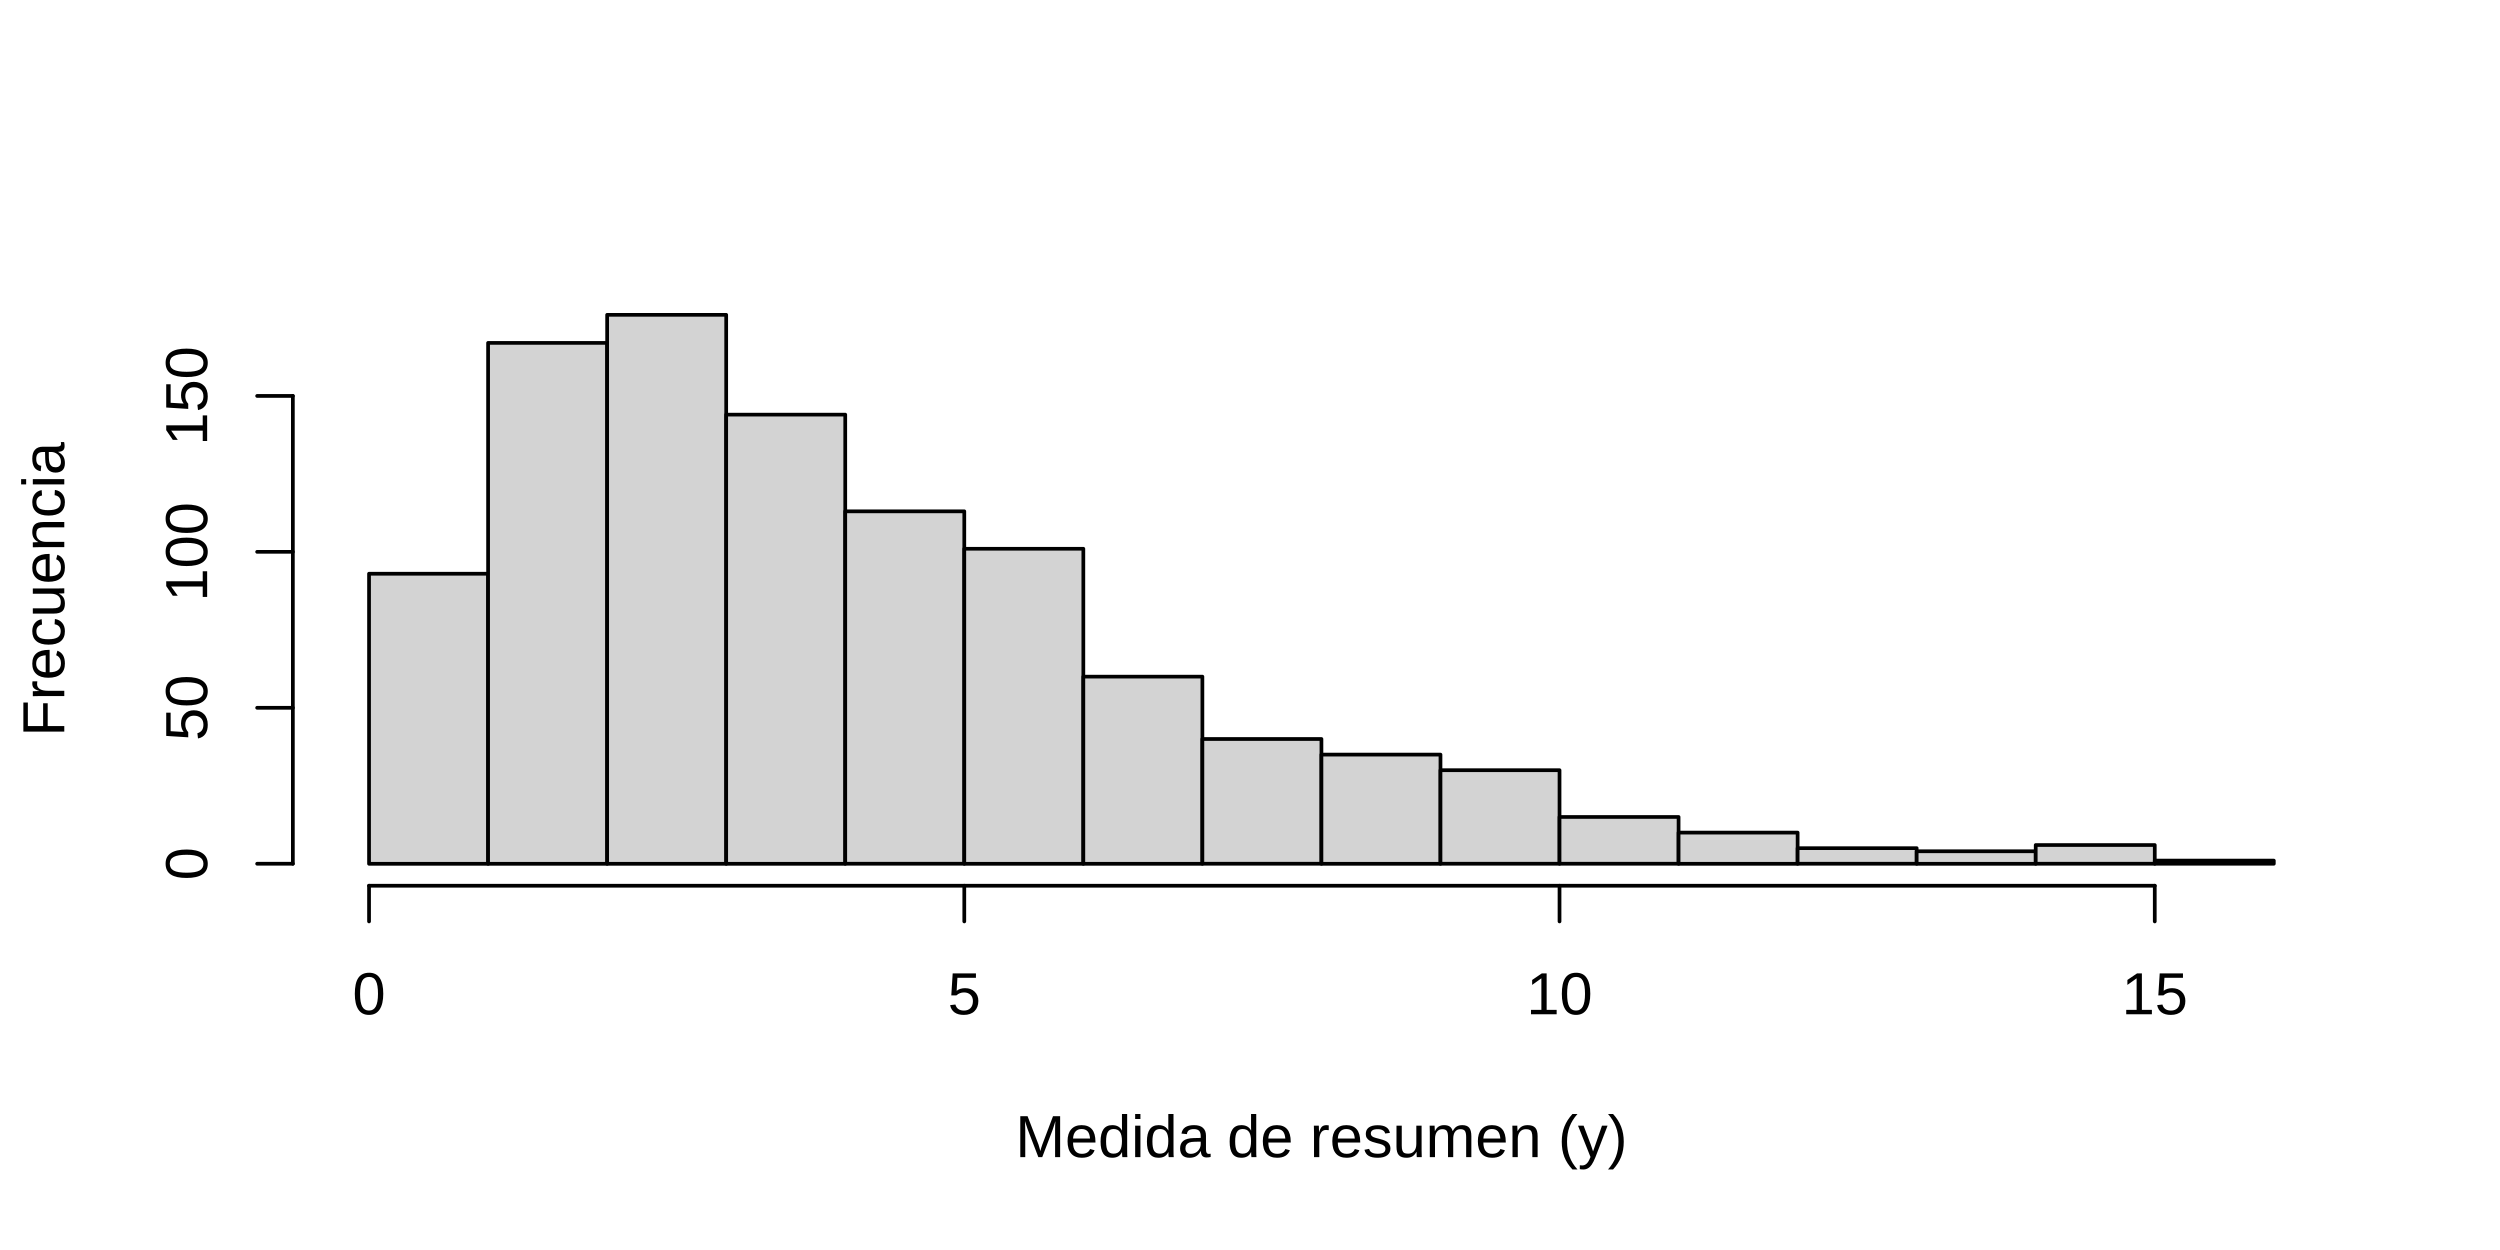
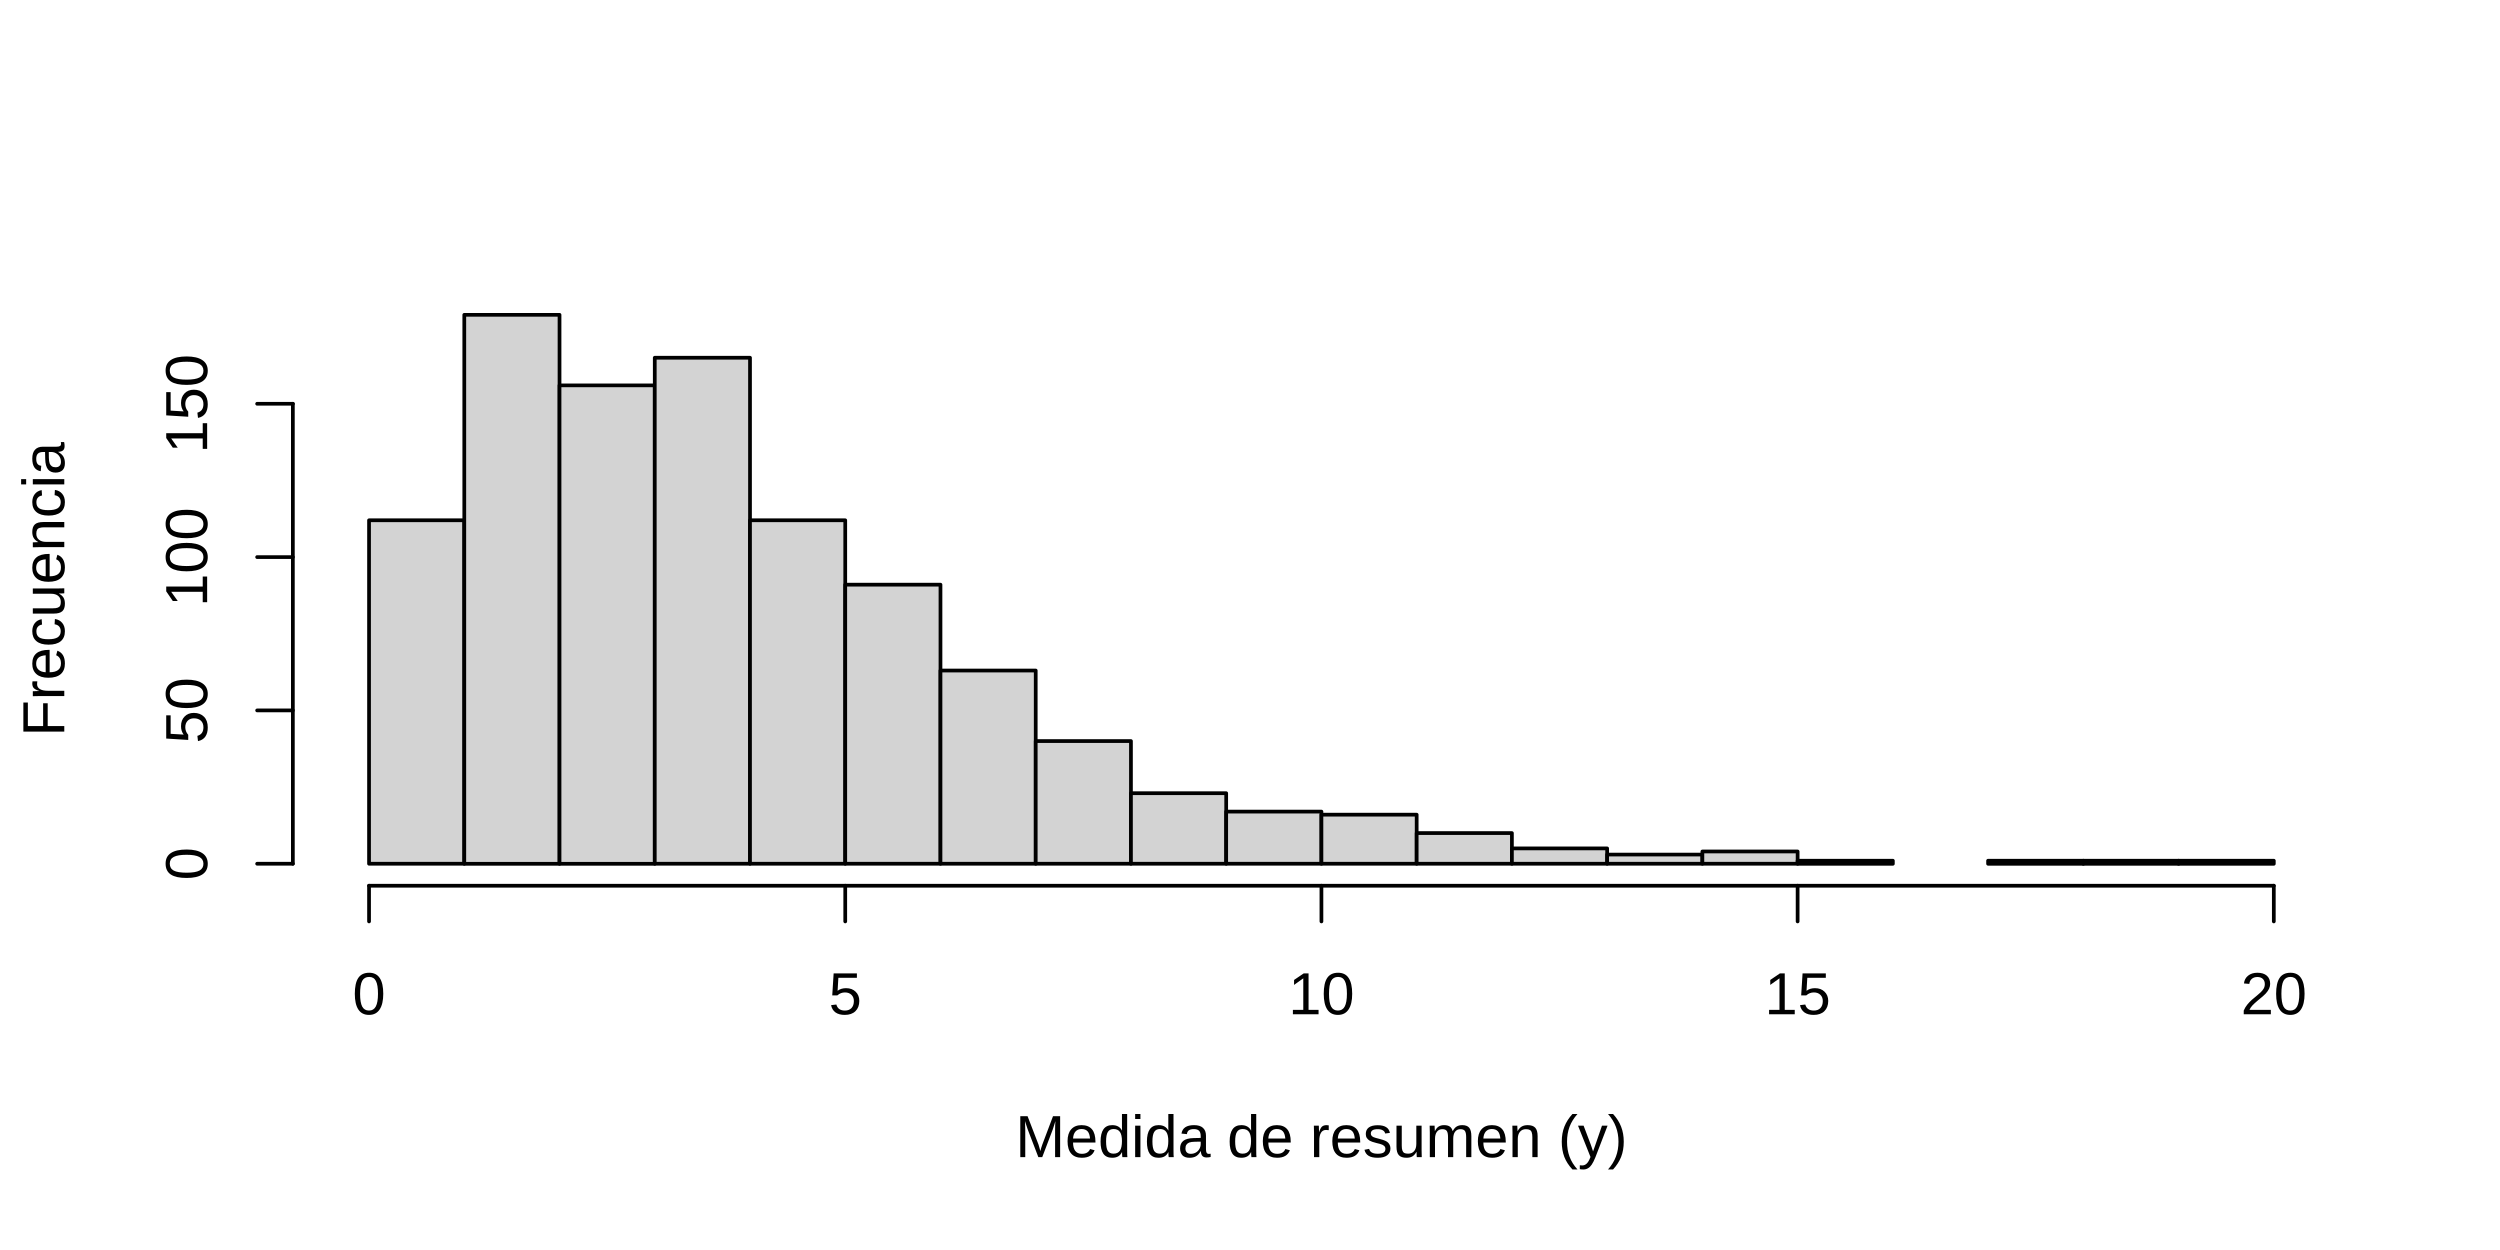
<svg xmlns="http://www.w3.org/2000/svg" class="svglite" width="504.00pt" height="252.00pt" viewBox="0 0 504.00 252.00">
  <defs>
    <style type="text/css">
    .svglite line, .svglite polyline, .svglite polygon, .svglite path, .svglite rect, .svglite circle {
      fill: none;
      stroke: #000000;
      stroke-linecap: round;
      stroke-linejoin: round;
      stroke-miterlimit: 10.00;
    }
    .svglite text {
      white-space: pre;
    }
  </style>
  </defs>
  <rect width="100%" height="100%" style="stroke: none; fill: #FFFFFF;" />
  <defs>
    <clipPath id="cpMC4wMHw1MDQuMDB8MC4wMHwyNTIuMDA=">
      <rect x="0.00" y="0.00" width="504.00" height="252.00" />
    </clipPath>
  </defs>
  <g clip-path="url(#cpMC4wMHw1MDQuMDB8MC4wMHwyNTIuMDA=)">
    <text x="266.40" y="233.28" text-anchor="middle" style="font-size: 12.00px; font-family: &quot;Arial&quot;;" textLength="123.38px" lengthAdjust="spacingAndGlyphs">Medida de resumen (y)</text>
    <text transform="translate(12.96,118.80) rotate(-90)" text-anchor="middle" style="font-size: 12.00px; font-family: &quot;Arial&quot;;" textLength="59.36px" lengthAdjust="spacingAndGlyphs">Frecuencia</text>
-     <line x1="74.40" y1="178.56" x2="434.40" y2="178.56" style="stroke-width: 0.75;" />
+     <line x1="74.40" y1="178.56" x2="458.40" y2="178.56" style="stroke-width: 0.75;" />
    <line x1="74.40" y1="178.56" x2="74.40" y2="185.76" style="stroke-width: 0.75;" />
-     <line x1="194.40" y1="178.56" x2="194.40" y2="185.76" style="stroke-width: 0.75;" />
-     <line x1="314.40" y1="178.56" x2="314.40" y2="185.76" style="stroke-width: 0.75;" />
-     <line x1="434.40" y1="178.56" x2="434.40" y2="185.76" style="stroke-width: 0.75;" />
+     <line x1="170.40" y1="178.56" x2="170.40" y2="185.76" style="stroke-width: 0.75;" />
+     <line x1="266.40" y1="178.56" x2="266.40" y2="185.76" style="stroke-width: 0.75;" />
+     <line x1="362.40" y1="178.56" x2="362.40" y2="185.76" style="stroke-width: 0.75;" />
+     <line x1="458.40" y1="178.56" x2="458.40" y2="185.76" style="stroke-width: 0.75;" />
    <text x="74.40" y="204.48" text-anchor="middle" style="font-size: 12.00px; font-family: &quot;Arial&quot;;" textLength="6.67px" lengthAdjust="spacingAndGlyphs">0</text>
-     <text x="194.40" y="204.48" text-anchor="middle" style="font-size: 12.00px; font-family: &quot;Arial&quot;;" textLength="6.67px" lengthAdjust="spacingAndGlyphs">5</text>
-     <text x="314.40" y="204.48" text-anchor="middle" style="font-size: 12.00px; font-family: &quot;Arial&quot;;" textLength="13.35px" lengthAdjust="spacingAndGlyphs">10</text>
-     <text x="434.40" y="204.48" text-anchor="middle" style="font-size: 12.00px; font-family: &quot;Arial&quot;;" textLength="13.35px" lengthAdjust="spacingAndGlyphs">15</text>
-     <line x1="59.04" y1="174.13" x2="59.04" y2="79.82" style="stroke-width: 0.75;" />
+     <text x="170.40" y="204.48" text-anchor="middle" style="font-size: 12.00px; font-family: &quot;Arial&quot;;" textLength="6.67px" lengthAdjust="spacingAndGlyphs">5</text>
+     <text x="266.40" y="204.48" text-anchor="middle" style="font-size: 12.00px; font-family: &quot;Arial&quot;;" textLength="13.35px" lengthAdjust="spacingAndGlyphs">10</text>
+     <text x="362.40" y="204.48" text-anchor="middle" style="font-size: 12.00px; font-family: &quot;Arial&quot;;" textLength="13.35px" lengthAdjust="spacingAndGlyphs">15</text>
+     <text x="458.40" y="204.48" text-anchor="middle" style="font-size: 12.00px; font-family: &quot;Arial&quot;;" textLength="13.35px" lengthAdjust="spacingAndGlyphs">20</text>
+     <line x1="59.04" y1="174.13" x2="59.04" y2="81.40" style="stroke-width: 0.75;" />
    <line x1="59.04" y1="174.13" x2="51.84" y2="174.13" style="stroke-width: 0.75;" />
-     <line x1="59.04" y1="142.69" x2="51.84" y2="142.69" style="stroke-width: 0.75;" />
-     <line x1="59.04" y1="111.25" x2="51.84" y2="111.25" style="stroke-width: 0.75;" />
-     <line x1="59.04" y1="79.82" x2="51.84" y2="79.82" style="stroke-width: 0.75;" />
+     <line x1="59.04" y1="143.22" x2="51.84" y2="143.22" style="stroke-width: 0.75;" />
+     <line x1="59.04" y1="112.31" x2="51.84" y2="112.31" style="stroke-width: 0.75;" />
+     <line x1="59.04" y1="81.40" x2="51.84" y2="81.40" style="stroke-width: 0.75;" />
    <text transform="translate(41.76,174.13) rotate(-90)" text-anchor="middle" style="font-size: 12.00px; font-family: &quot;Arial&quot;;" textLength="6.67px" lengthAdjust="spacingAndGlyphs">0</text>
-     <text transform="translate(41.76,142.69) rotate(-90)" text-anchor="middle" style="font-size: 12.00px; font-family: &quot;Arial&quot;;" textLength="13.35px" lengthAdjust="spacingAndGlyphs">50</text>
-     <text transform="translate(41.76,111.25) rotate(-90)" text-anchor="middle" style="font-size: 12.00px; font-family: &quot;Arial&quot;;" textLength="20.02px" lengthAdjust="spacingAndGlyphs">100</text>
-     <text transform="translate(41.76,79.82) rotate(-90)" text-anchor="middle" style="font-size: 12.00px; font-family: &quot;Arial&quot;;" textLength="20.02px" lengthAdjust="spacingAndGlyphs">150</text>
+     <text transform="translate(41.76,143.22) rotate(-90)" text-anchor="middle" style="font-size: 12.00px; font-family: &quot;Arial&quot;;" textLength="13.35px" lengthAdjust="spacingAndGlyphs">50</text>
+     <text transform="translate(41.76,112.31) rotate(-90)" text-anchor="middle" style="font-size: 12.00px; font-family: &quot;Arial&quot;;" textLength="20.02px" lengthAdjust="spacingAndGlyphs">100</text>
+     <text transform="translate(41.76,81.40) rotate(-90)" text-anchor="middle" style="font-size: 12.00px; font-family: &quot;Arial&quot;;" textLength="20.02px" lengthAdjust="spacingAndGlyphs">150</text>
  </g>
  <defs>
    <clipPath id="cpNTkuMDR8NDczLjc2fDU5LjA0fDE3OC41Ng==">
      <rect x="59.04" y="59.04" width="414.72" height="119.52" />
    </clipPath>
  </defs>
  <g clip-path="url(#cpNTkuMDR8NDczLjc2fDU5LjA0fDE3OC41Ng==)">
-     <rect x="74.40" y="115.66" width="24.00" height="58.48" style="stroke-width: 0.75; fill: #D3D3D3;" />
-     <rect x="98.40" y="69.13" width="24.00" height="105.01" style="stroke-width: 0.75; fill: #D3D3D3;" />
-     <rect x="122.40" y="63.47" width="24.00" height="110.67" style="stroke-width: 0.75; fill: #D3D3D3;" />
-     <rect x="146.40" y="83.59" width="24.00" height="90.55" style="stroke-width: 0.75; fill: #D3D3D3;" />
-     <rect x="170.40" y="103.08" width="24.00" height="71.05" style="stroke-width: 0.75; fill: #D3D3D3;" />
-     <rect x="194.40" y="110.63" width="24.00" height="63.51" style="stroke-width: 0.75; fill: #D3D3D3;" />
-     <rect x="218.40" y="136.41" width="24.00" height="37.73" style="stroke-width: 0.75; fill: #D3D3D3;" />
-     <rect x="242.40" y="148.98" width="24.00" height="25.15" style="stroke-width: 0.75; fill: #D3D3D3;" />
-     <rect x="266.40" y="152.13" width="24.00" height="22.01" style="stroke-width: 0.75; fill: #D3D3D3;" />
-     <rect x="290.40" y="155.27" width="24.00" height="18.86" style="stroke-width: 0.75; fill: #D3D3D3;" />
-     <rect x="314.40" y="164.70" width="24.00" height="9.43" style="stroke-width: 0.75; fill: #D3D3D3;" />
-     <rect x="338.40" y="167.85" width="24.00" height="6.29" style="stroke-width: 0.75; fill: #D3D3D3;" />
-     <rect x="362.40" y="170.99" width="24.00" height="3.14" style="stroke-width: 0.75; fill: #D3D3D3;" />
-     <rect x="386.40" y="171.62" width="24.00" height="2.52" style="stroke-width: 0.75; fill: #D3D3D3;" />
-     <rect x="410.40" y="170.36" width="24.00" height="3.77" style="stroke-width: 0.75; fill: #D3D3D3;" />
-     <rect x="434.40" y="173.50" width="24.00" height="0.63" style="stroke-width: 0.75; fill: #D3D3D3;" />
+     <rect x="74.40" y="104.89" width="19.20" height="69.24" style="stroke-width: 0.75; fill: #D3D3D3;" />
+     <rect x="93.60" y="63.47" width="19.20" height="110.67" style="stroke-width: 0.75; fill: #D3D3D3;" />
+     <rect x="112.80" y="77.69" width="19.20" height="96.45" style="stroke-width: 0.75; fill: #D3D3D3;" />
+     <rect x="132.00" y="72.12" width="19.20" height="102.01" style="stroke-width: 0.75; fill: #D3D3D3;" />
+     <rect x="151.20" y="104.89" width="19.20" height="69.24" style="stroke-width: 0.75; fill: #D3D3D3;" />
+     <rect x="170.40" y="117.87" width="19.20" height="56.26" style="stroke-width: 0.75; fill: #D3D3D3;" />
+     <rect x="189.60" y="135.18" width="19.20" height="38.95" style="stroke-width: 0.75; fill: #D3D3D3;" />
+     <rect x="208.80" y="149.40" width="19.20" height="24.73" style="stroke-width: 0.75; fill: #D3D3D3;" />
+     <rect x="228.00" y="159.91" width="19.20" height="14.22" style="stroke-width: 0.75; fill: #D3D3D3;" />
+     <rect x="247.20" y="163.62" width="19.20" height="10.51" style="stroke-width: 0.75; fill: #D3D3D3;" />
+     <rect x="266.40" y="164.24" width="19.20" height="9.89" style="stroke-width: 0.75; fill: #D3D3D3;" />
+     <rect x="285.60" y="167.95" width="19.20" height="6.18" style="stroke-width: 0.75; fill: #D3D3D3;" />
+     <rect x="304.80" y="171.04" width="19.20" height="3.09" style="stroke-width: 0.75; fill: #D3D3D3;" />
+     <rect x="324.00" y="172.28" width="19.20" height="1.85" style="stroke-width: 0.75; fill: #D3D3D3;" />
+     <rect x="343.20" y="171.66" width="19.20" height="2.47" style="stroke-width: 0.75; fill: #D3D3D3;" />
+     <rect x="362.40" y="173.52" width="19.20" height="0.62" style="stroke-width: 0.75; fill: #D3D3D3;" />
+     <rect x="381.60" y="174.13" width="19.20" height="0.00" style="stroke-width: 0.75; fill: #D3D3D3;" />
+     <rect x="400.80" y="173.52" width="19.20" height="0.62" style="stroke-width: 0.75; fill: #D3D3D3;" />
+     <rect x="420.00" y="173.52" width="19.20" height="0.62" style="stroke-width: 0.75; fill: #D3D3D3;" />
+     <rect x="439.20" y="173.52" width="19.20" height="0.62" style="stroke-width: 0.75; fill: #D3D3D3;" />
  </g>
</svg>
